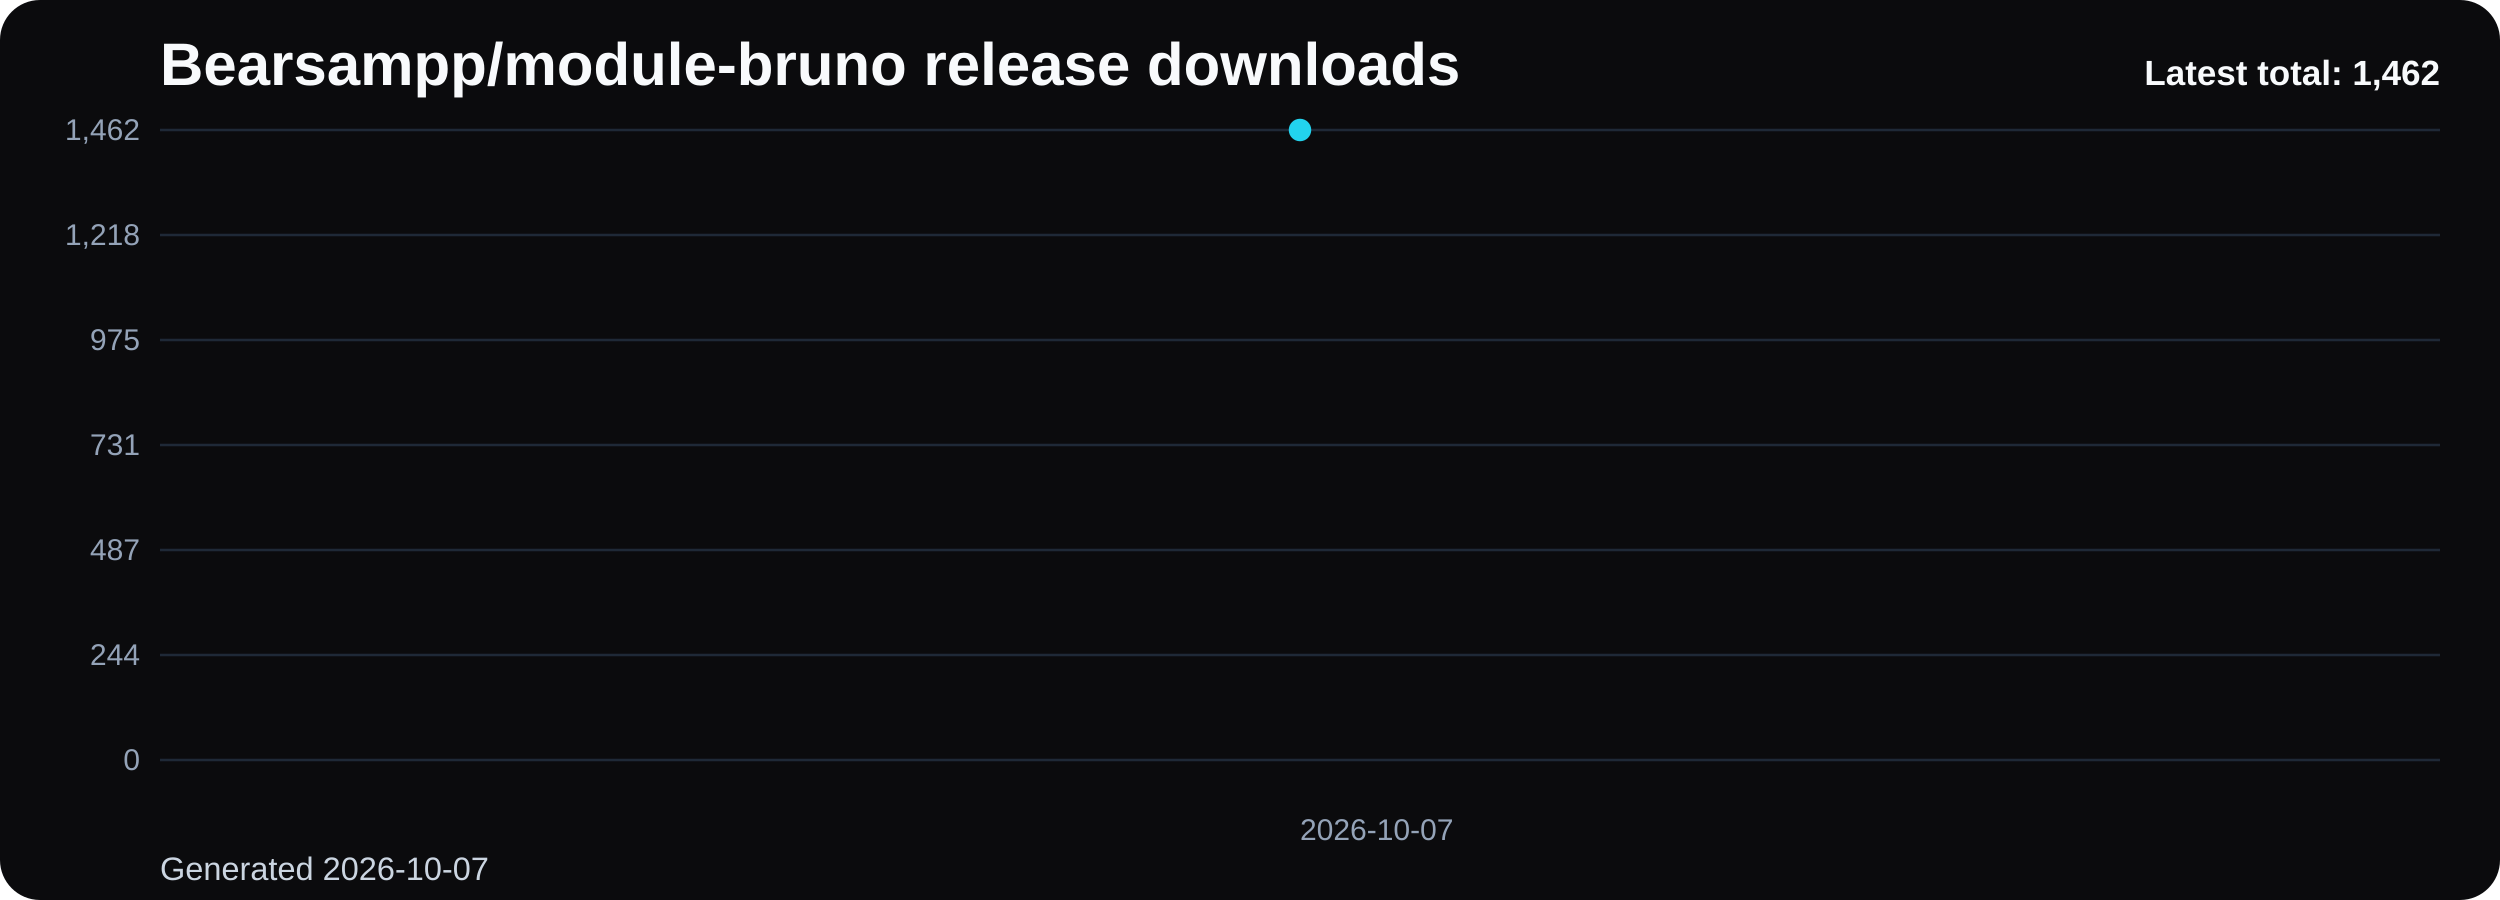
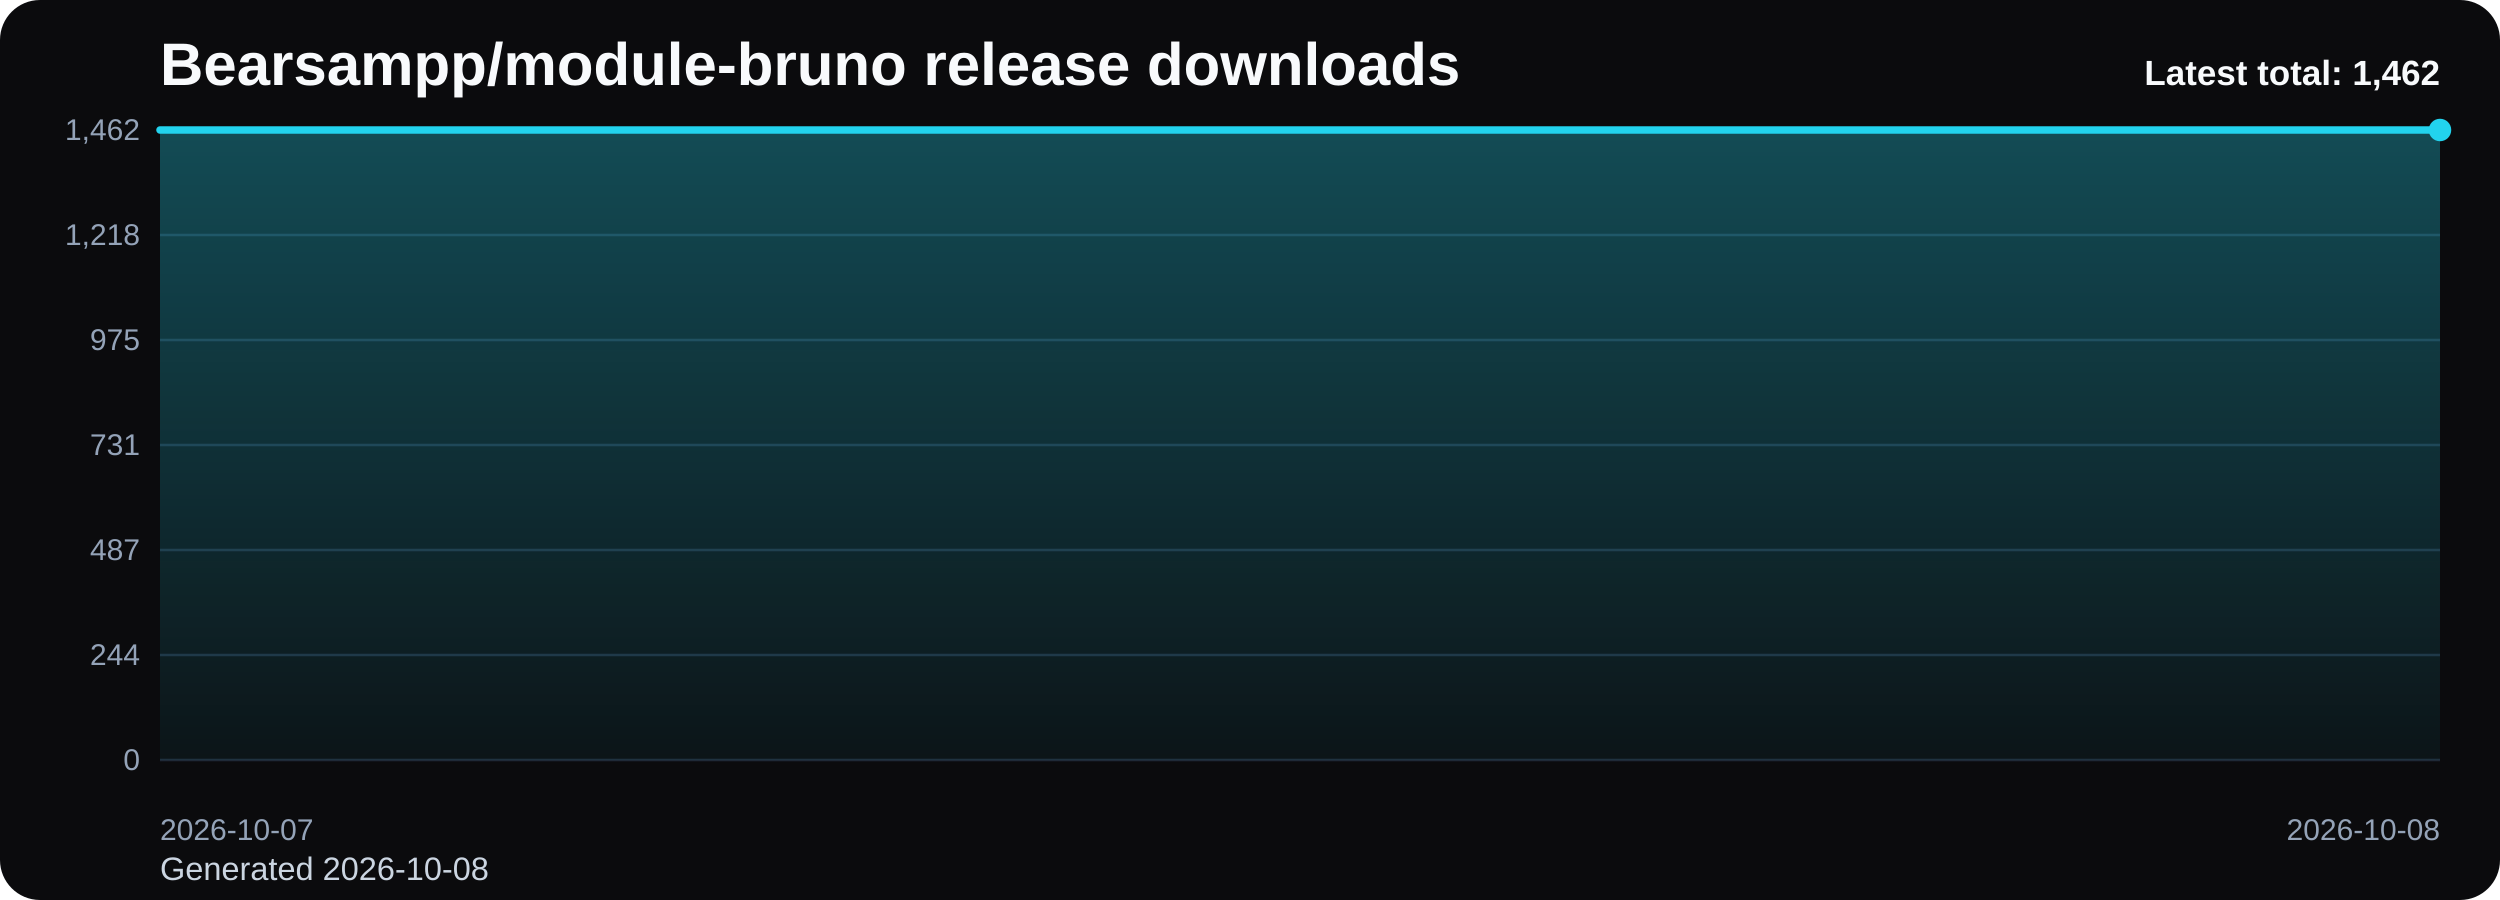
<svg xmlns="http://www.w3.org/2000/svg" viewBox="0 0 1000 360" role="img" aria-label="Bearsampp/module-bruno release downloads chart">
  <defs>
    <linearGradient id="fill-total-trend-black" x1="0" y1="0" x2="0" y2="1">
      <stop offset="0%" stop-color="#22d3ee" stop-opacity="0.32" />
      <stop offset="100%" stop-color="#22d3ee" stop-opacity="0.05" />
    </linearGradient>
    <style>
      .bg { fill: #0b0b0d; }
      .title { font: 700 24px Arial, sans-serif; fill: #f8fafc; }
      .sub { font: 400 13px Arial, sans-serif; fill: #cbd5e1; }
      .grid { stroke: #1f2937; stroke-width: 1; }
      .axis { font: 400 12px Arial, sans-serif; fill: #94a3b8; }
      .line { fill: none; stroke: #22d3ee; stroke-width: 3; stroke-linecap: round; stroke-linejoin: round; }
      .dot { fill: #22d3ee; }
      .value { font: 600 11px Arial, sans-serif; fill: #cbd5e1; }
      .latest { font: 700 14px Arial, sans-serif; fill: #f8fafc; }
    </style>
  </defs>
  <rect class="bg" x="0" y="0" width="1000" height="360" rx="16" />
  <text class="title" x="64" y="34">Bearsampp/module-bruno release downloads</text>
-   <text class="sub" x="64" y="352">Generated 2026-10-07</text>
+   <text class="sub" x="64" y="352">Generated 2026-10-08</text>
  <line x1="64" y1="52.00" x2="976" y2="52.00" class="grid" />
  <text x="56" y="56.00" text-anchor="end" class="axis">1,462</text>
  <line x1="64" y1="94.00" x2="976" y2="94.00" class="grid" />
  <text x="56" y="98.00" text-anchor="end" class="axis">1,218</text>
  <line x1="64" y1="136.00" x2="976" y2="136.00" class="grid" />
  <text x="56" y="140.00" text-anchor="end" class="axis">975</text>
  <line x1="64" y1="178.00" x2="976" y2="178.00" class="grid" />
  <text x="56" y="182.00" text-anchor="end" class="axis">731</text>
  <line x1="64" y1="220.00" x2="976" y2="220.00" class="grid" />
  <text x="56" y="224.00" text-anchor="end" class="axis">487</text>
  <line x1="64" y1="262.00" x2="976" y2="262.00" class="grid" />
  <text x="56" y="266.00" text-anchor="end" class="axis">244</text>
  <line x1="64" y1="304.00" x2="976" y2="304.00" class="grid" />
  <text x="56" y="308.00" text-anchor="end" class="axis">0</text>
-   <path d="M 520.00 304 L 520.00 52.00 L 520.00 304 Z" fill="url(#fill-total-trend-black)" />
-   <polyline class="line" points="520.00,52.00" />
-   <circle class="dot" cx="520.00" cy="52.00" r="4.5" />
-   <text class="axis" x="520.00" y="336" text-anchor="start">2026-10-07</text>
+   <path d="M 64.00 304 L 64.00 52.00 L 976.00 52.00 L 976.00 304 Z" fill="url(#fill-total-trend-black)" />
+   <polyline class="line" points="64.00,52.00 976.00,52.00" />
+   <circle class="dot" cx="976.00" cy="52.00" r="4.5" />
+   <text class="axis" x="64.00" y="336" text-anchor="start">2026-10-07</text>
+   <text class="axis" x="976.00" y="336" text-anchor="end">2026-10-08</text>
  <text class="latest" x="976" y="34" text-anchor="end">Latest total: 1,462</text>
</svg>
